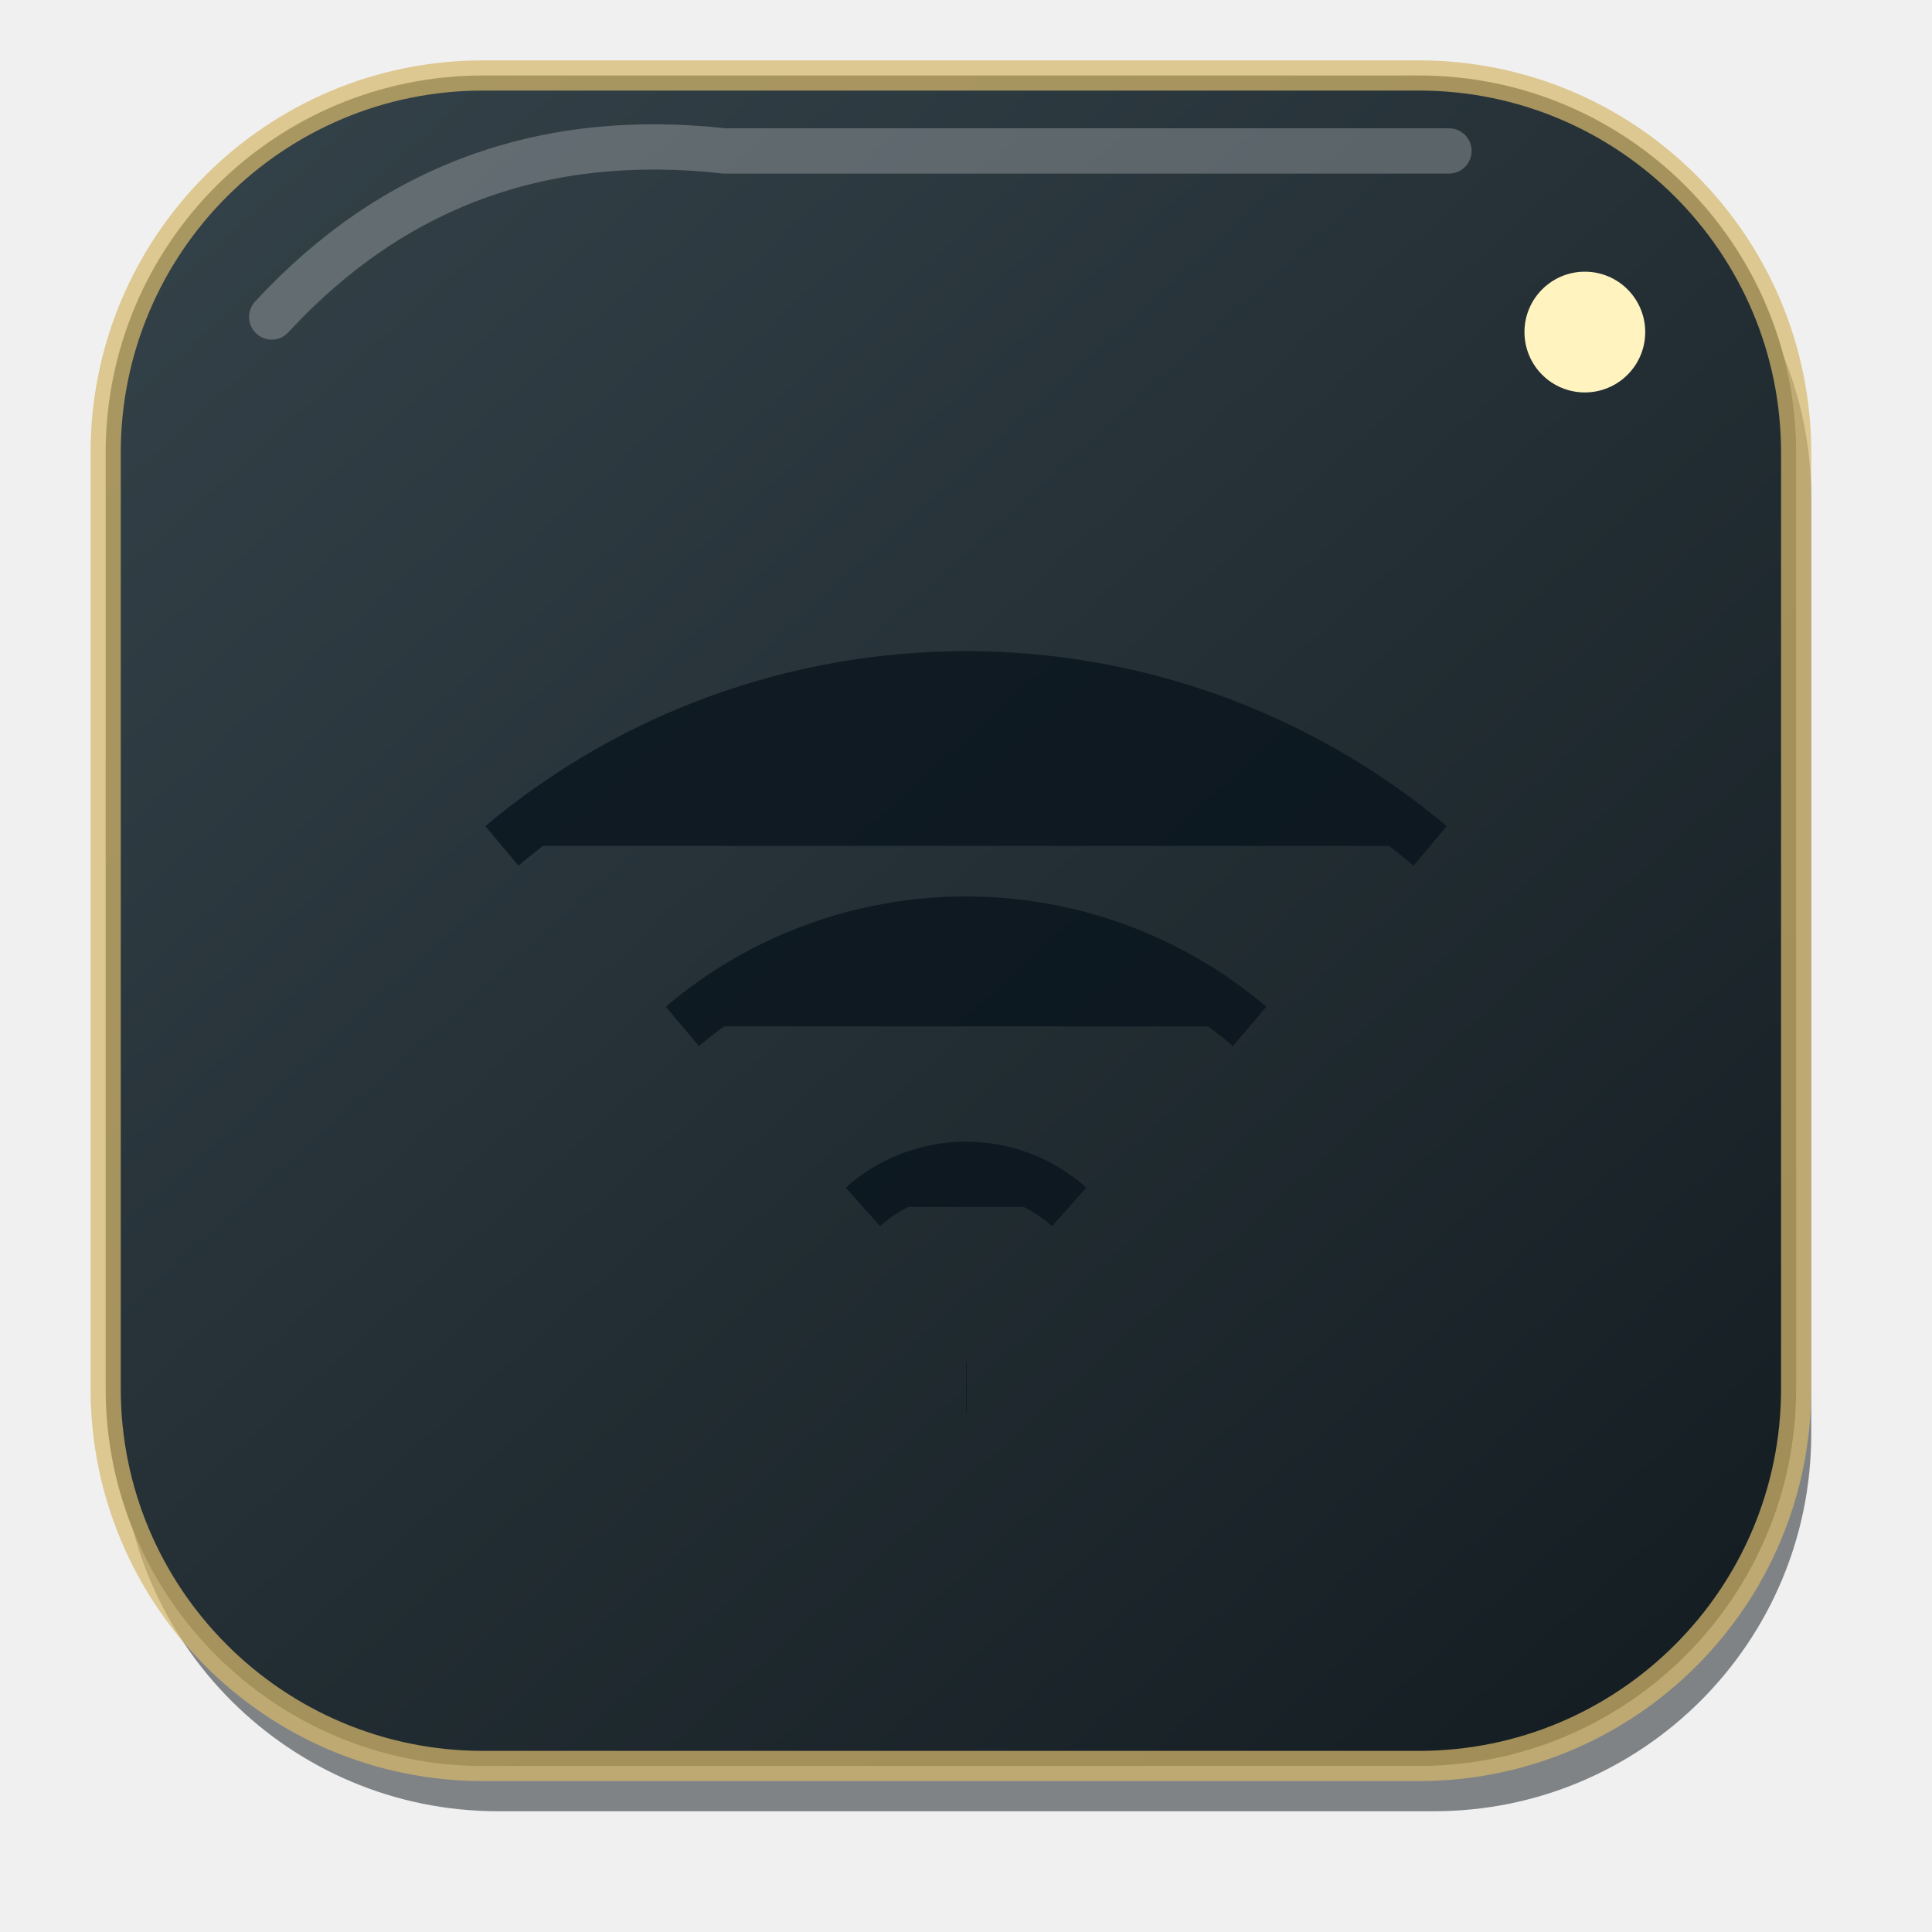
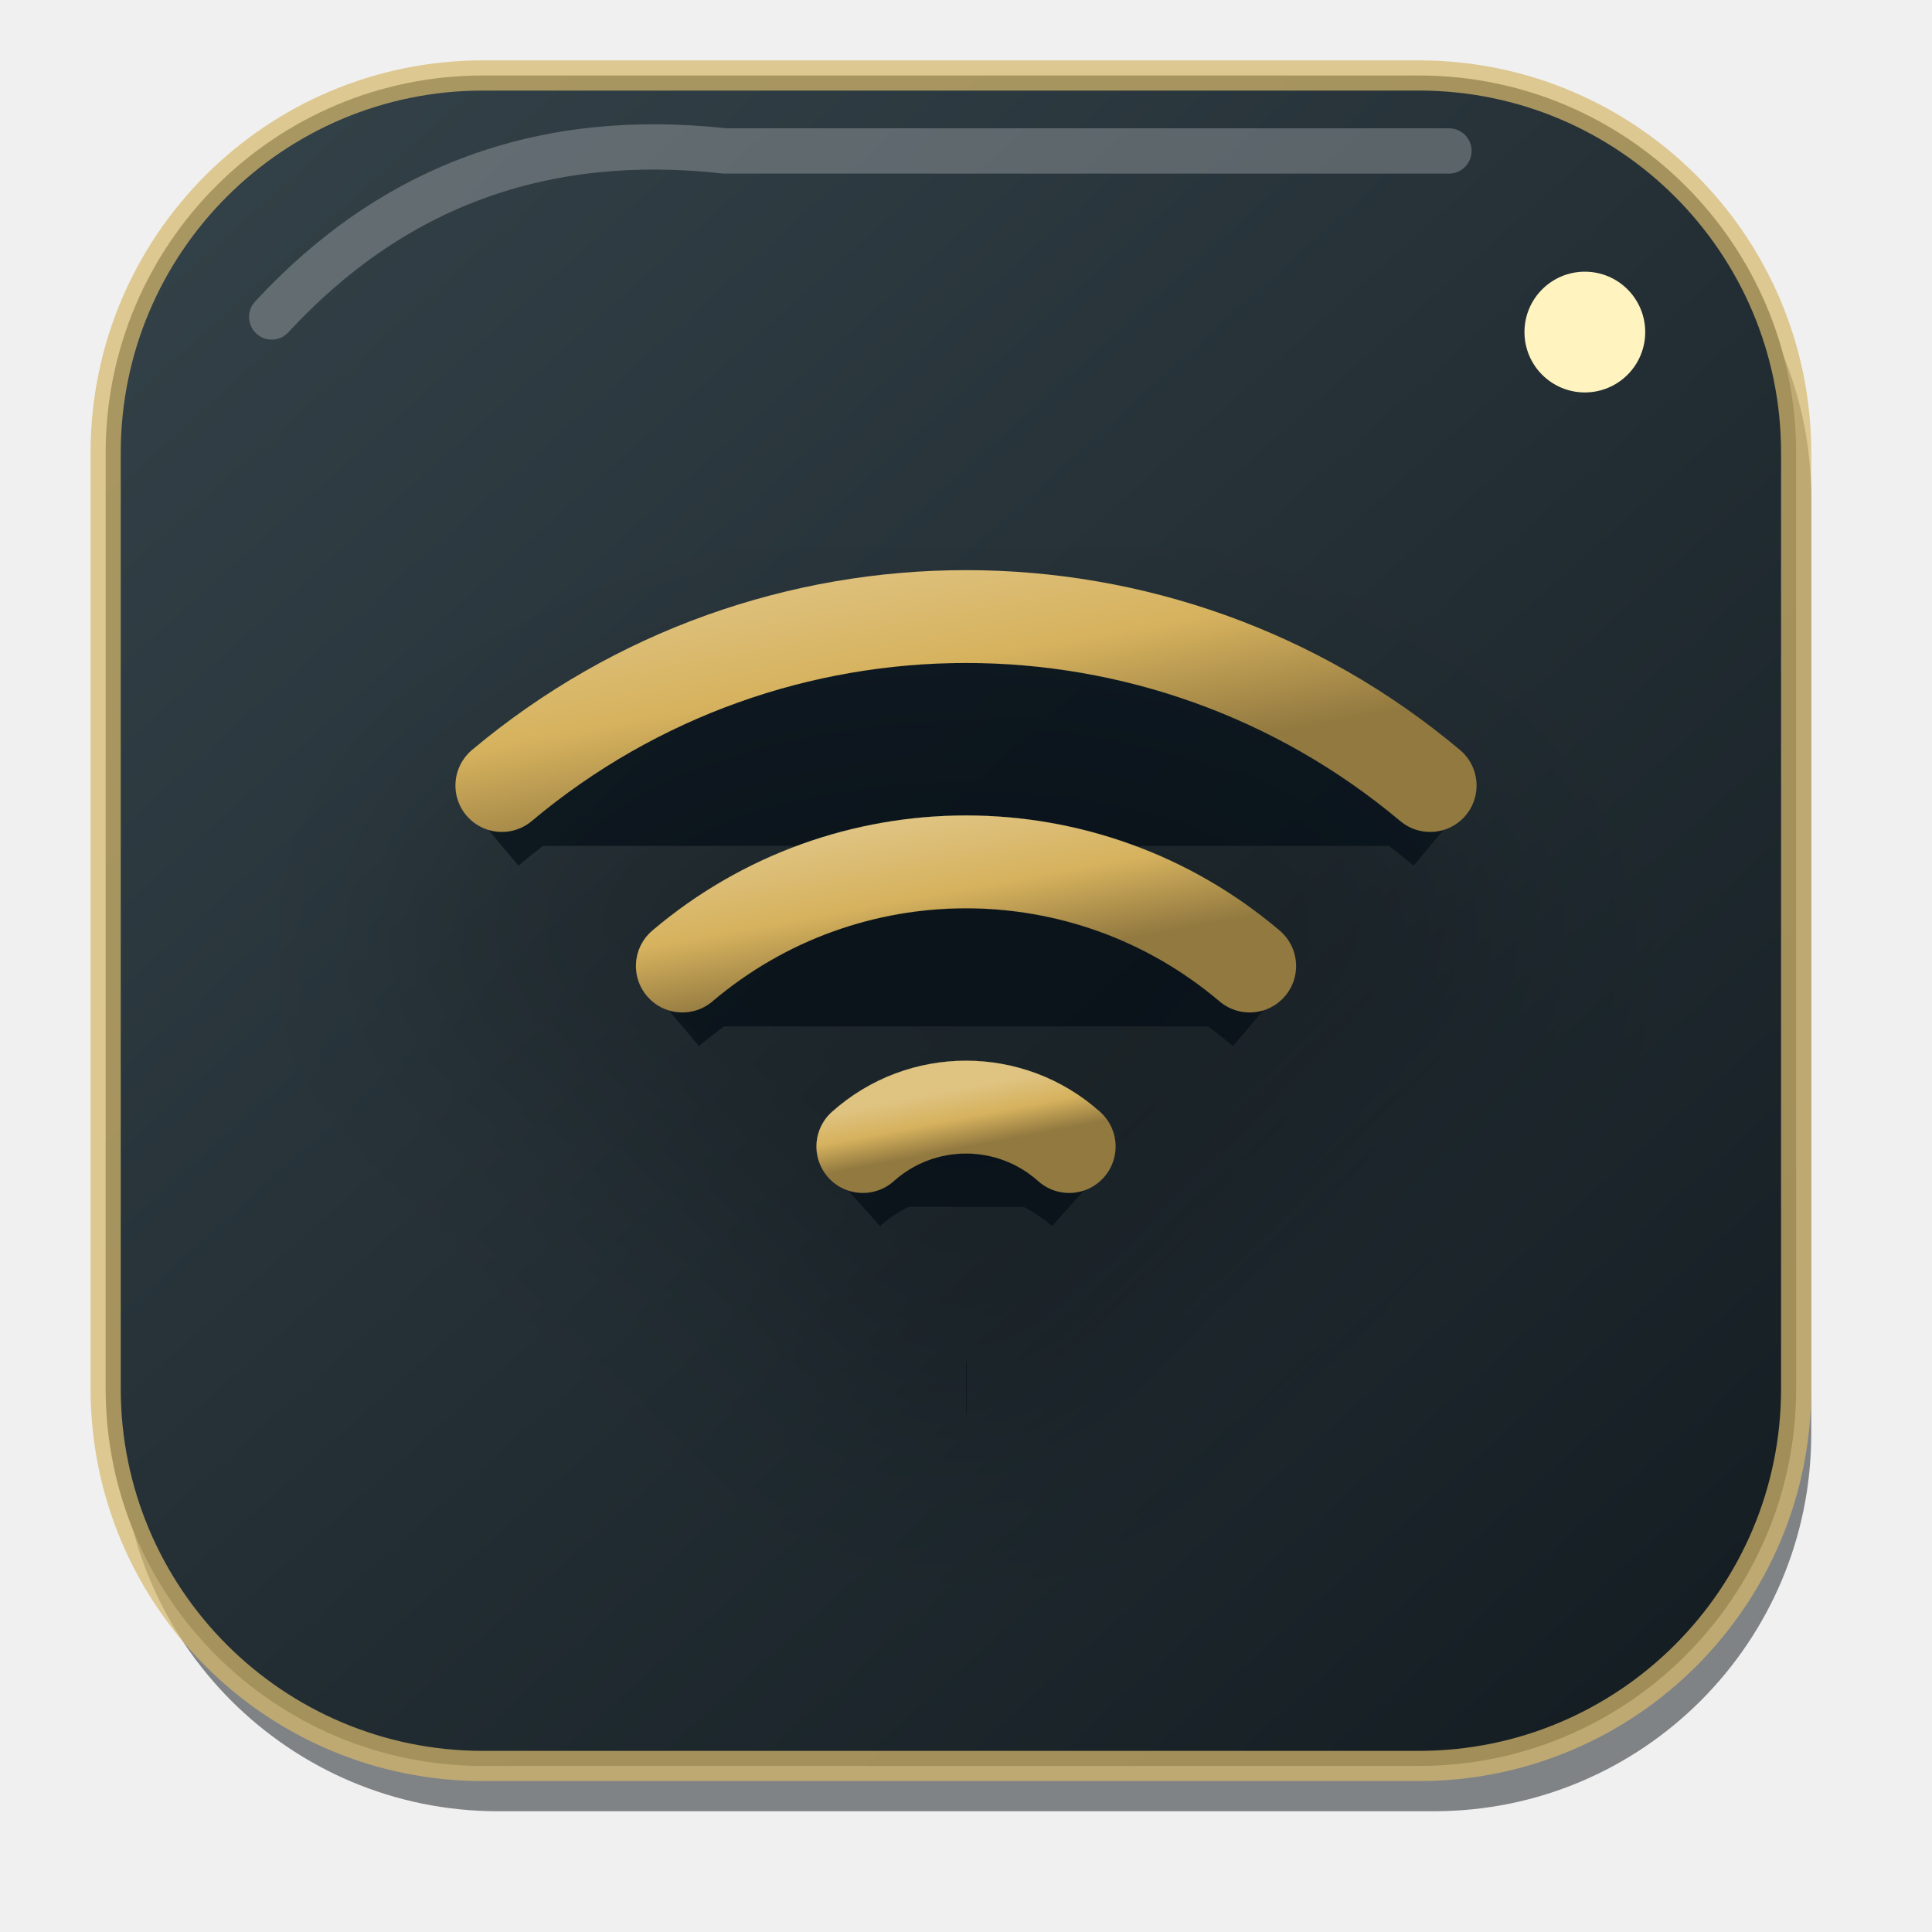
<svg xmlns="http://www.w3.org/2000/svg" width="128" height="128" viewBox="0 0 128 128" role="img" aria-label="wifi 3D">
  <defs>
+     <linearGradient id="cD6B25E" x1="0" y1="0" x2="1" y2="1">
+       <stop offset="0" stop-color="#dfc381" />
+       <stop offset=".38" stop-color="#D6B25E" />
+       <stop offset=".76" stop-color="#927940" />
+       <stop offset="1" stop-color="#927940" />
+     </linearGradient>
    <linearGradient id="royalPrimary" x1="0" y1="0" x2="1" y2="1">
      <stop offset="0" stop-color="#86c3b9" />
      <stop offset=".38" stop-color="#168B79" />
      <stop offset=".76" stop-color="#11685b" />
      <stop offset="1" stop-color="#0b483f" />
    </linearGradient>
    <linearGradient id="c168B79" x1="0" y1="0" x2="1" y2="1">
      <stop offset="0" stop-color="#86c3b9" />
      <stop offset=".38" stop-color="#168B79" />
      <stop offset=".76" stop-color="#11685b" />
      <stop offset="1" stop-color="#0b483f" />
    </linearGradient>
    <linearGradient id="cD7B96D" x1="0" y1="0" x2="1" y2="1">
      <stop offset="0" stop-color="#eadbb3" />
      <stop offset=".38" stop-color="#D7B96D" />
      <stop offset=".76" stop-color="#a18b52" />
      <stop offset="1" stop-color="#706039" />
    </linearGradient>
    <linearGradient id="tile" x1="0" y1="0" x2=".9" y2="1">
      <stop offset="0" stop-color="#35434A" />
      <stop offset="1" stop-color="#141D22" />
    </linearGradient>
    <filter id="shadow" x="-35%" y="-35%" width="175%" height="185%">
      <feGaussianBlur in="SourceAlpha" stdDeviation="2.4" />
      <feOffset dy="3.5" />
      <feComponentTransfer>
        <feFuncA type="linear" slope=".55" />
      </feComponentTransfer>
      <feMerge>
        <feMergeNode />
        <feMergeNode in="SourceGraphic" />
      </feMerge>
    </filter>
  </defs>
  <rect x="8" y="8" width="112" height="112" rx="25" fill="#070D13" opacity=".48" />
  <rect x="7" y="5" width="112" height="112" rx="25" fill="url(#tile)" stroke="#D7B96D" stroke-opacity=".72" stroke-width="2" />
  <path d="M18 21Q30 8 48 10h48" fill="none" stroke="#FFF" stroke-opacity=".24" stroke-width="3" stroke-linecap="round" />
  <g transform="translate(23.00 27.00) scale(3.4167)" opacity=".72" fill="#06101A" stroke="#06101A">
    <path d="M3 8.5a14 14 0 0 1 18 0" />
    <path d="M6.5 12a8.5 8.5 0 0 1 11 0" />
    <path d="M10 15.5a3 3 0 0 1 4 0" />
    <path d="M12 19h.01" />
  </g>
  <g transform="translate(23.00 23.00) scale(3.4167)" fill="none" stroke="url(#cD6B25E)" stroke-width="1.8" stroke-linecap="round" stroke-linejoin="round" filter="url(#shadow)">
    <path d="M3 8.5a14 14 0 0 1 18 0" />
    <path d="M6.5 12a8.5 8.5 0 0 1 11 0" />
    <path d="M10 15.5a3 3 0 0 1 4 0" />
    <path d="M12 19h.01" />
  </g>
  <circle cx="105" cy="22" r="4" fill="#FFF4BF" />
</svg>
